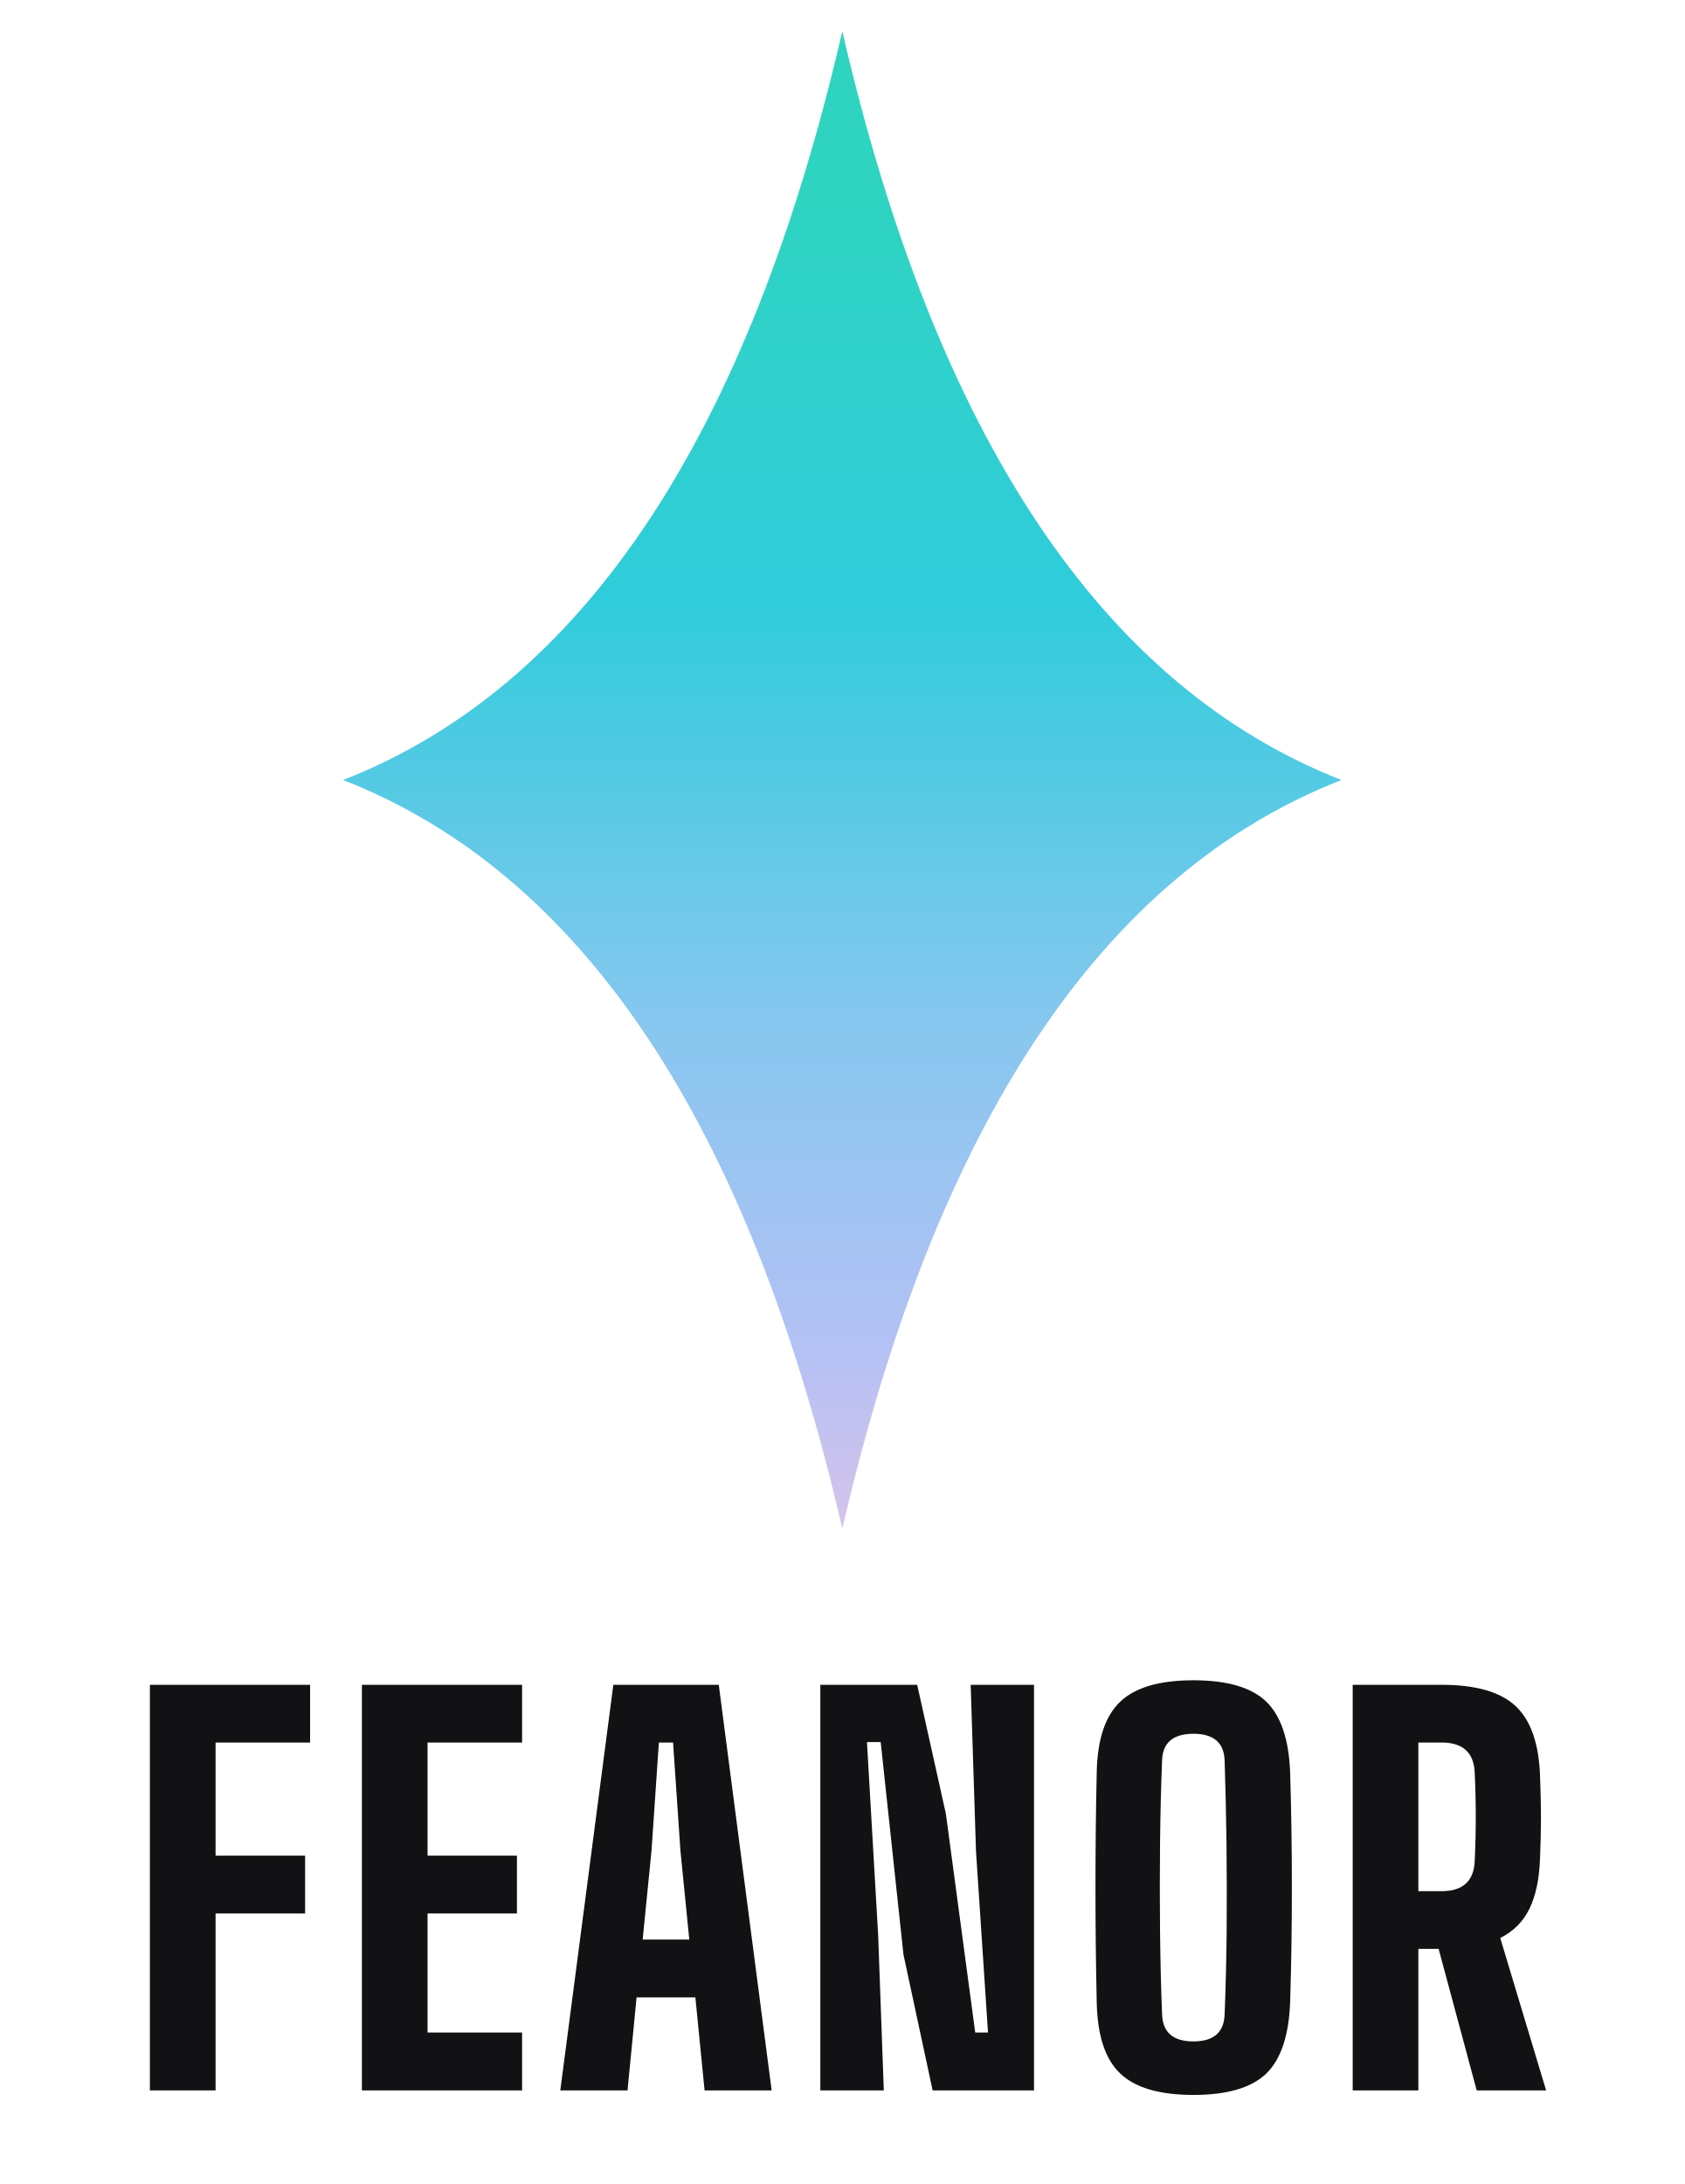
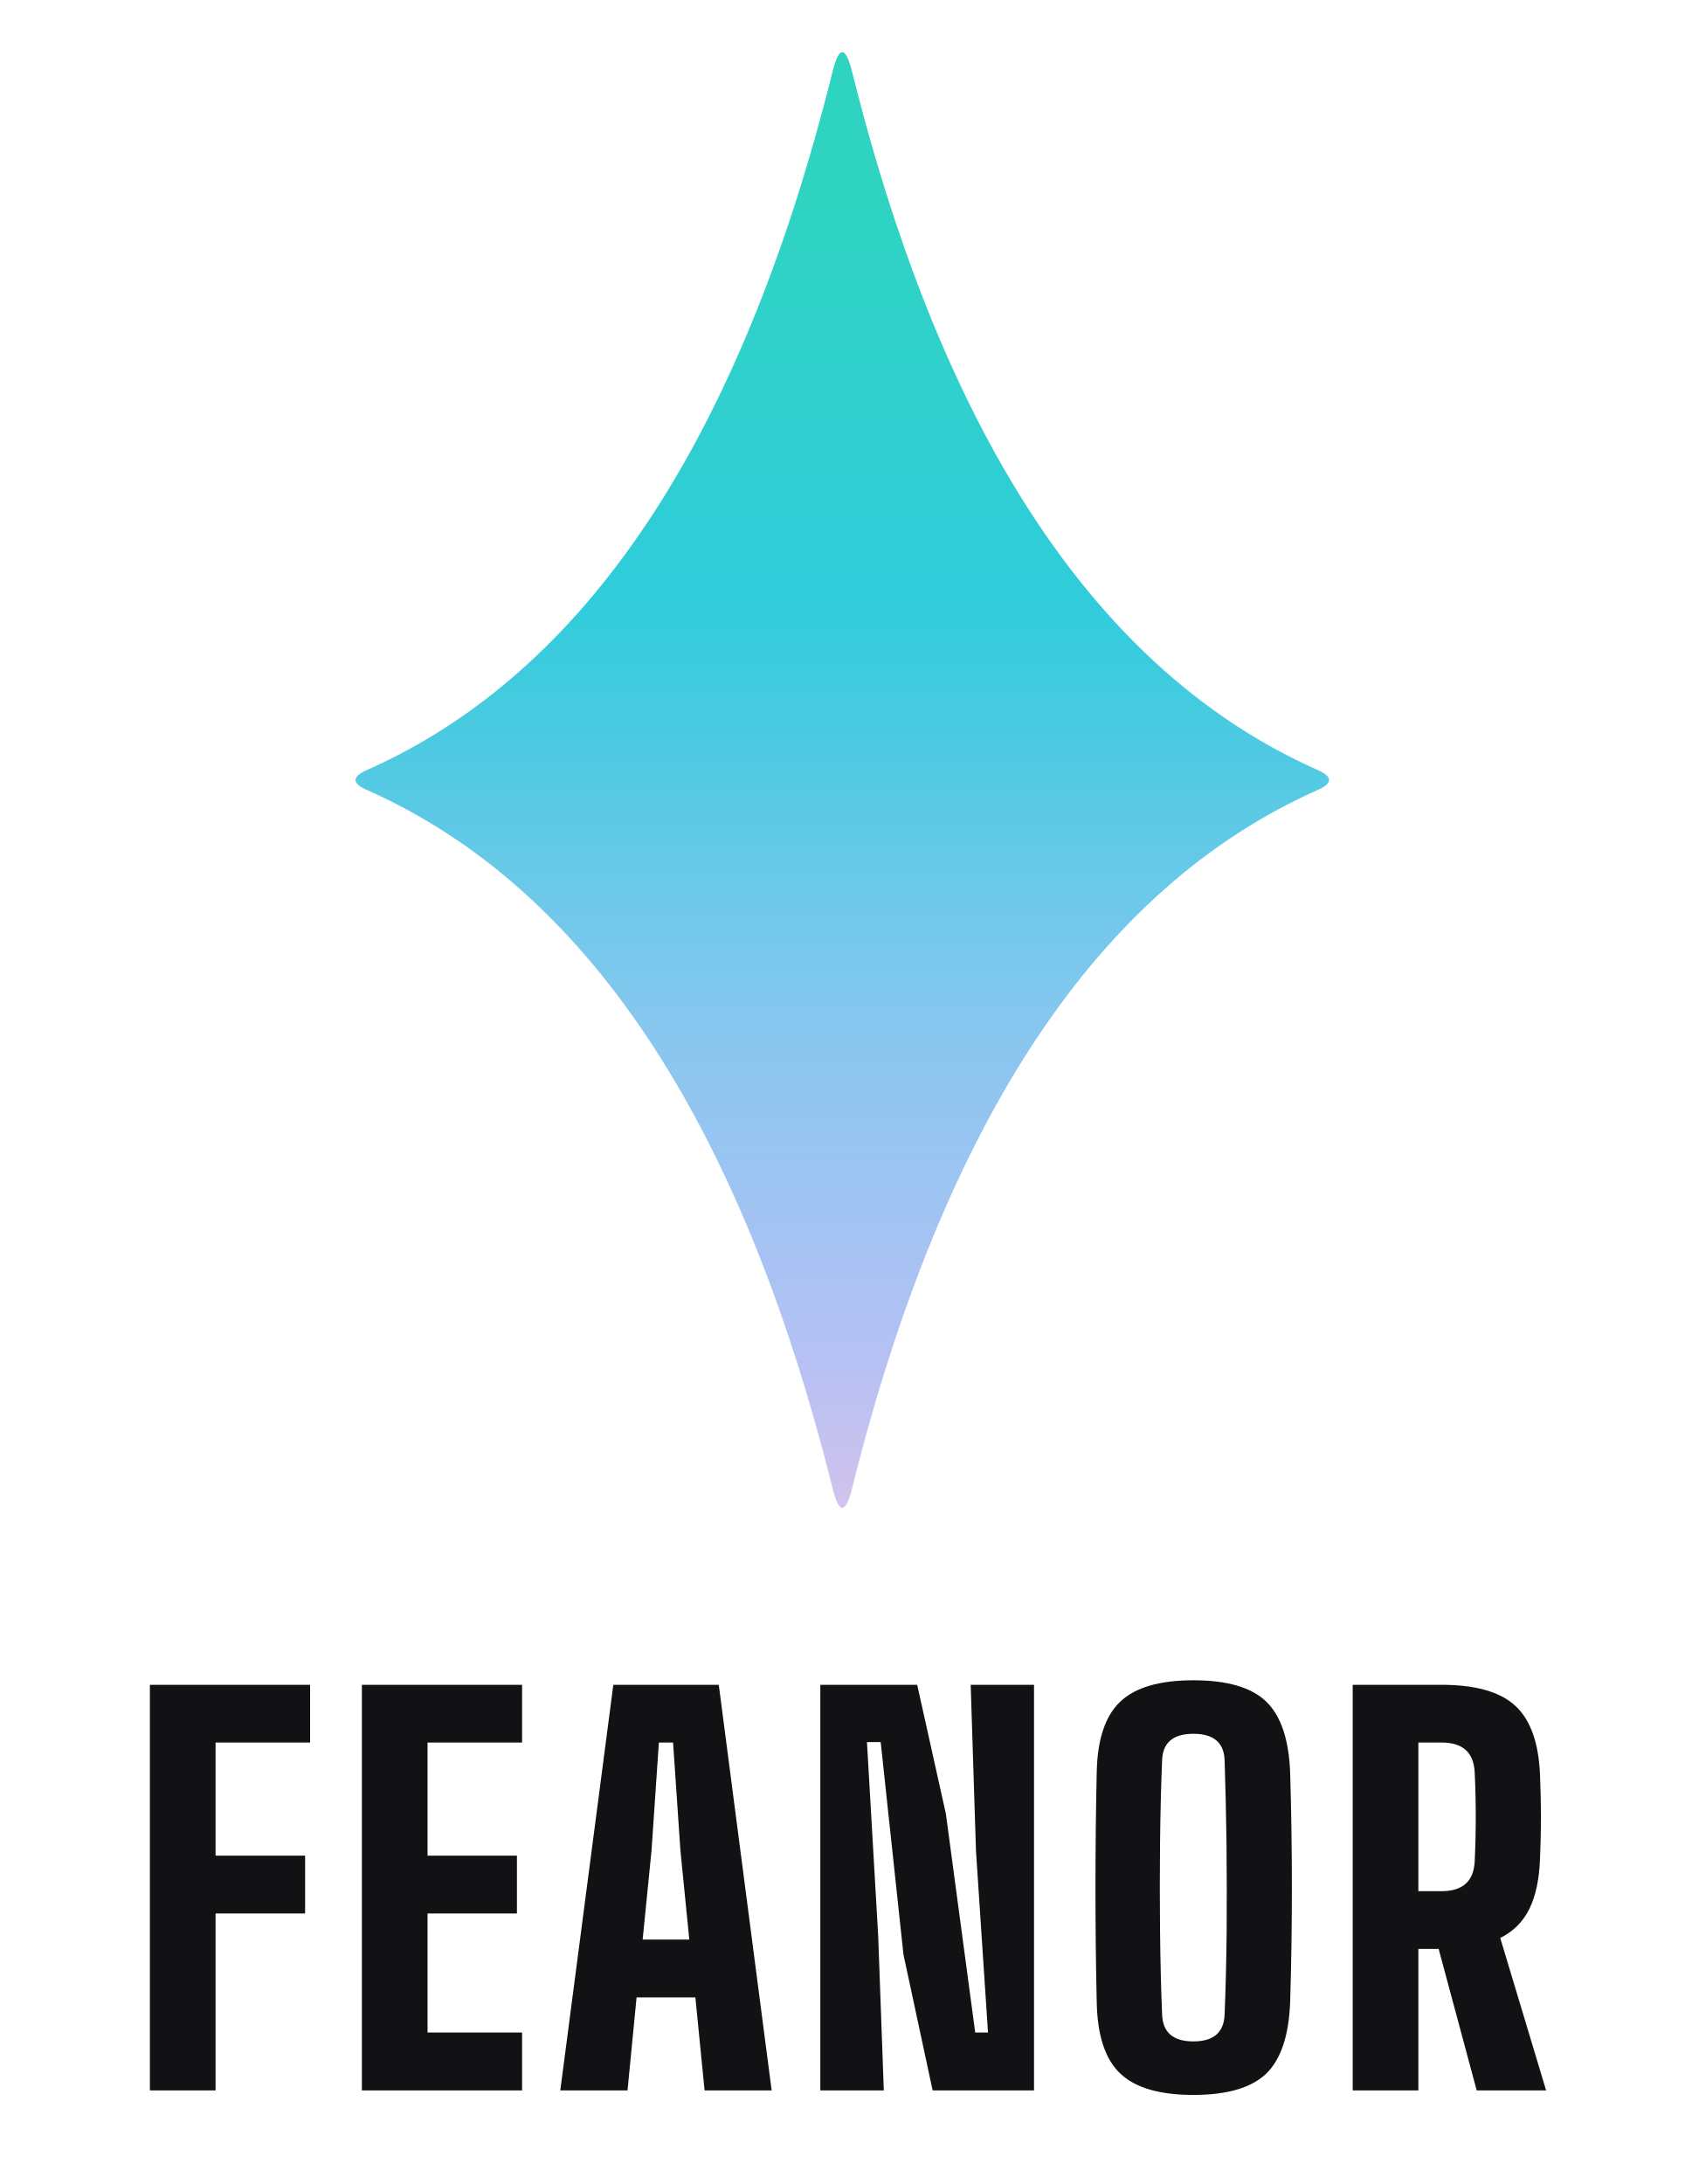
<svg xmlns="http://www.w3.org/2000/svg" viewBox="-4 -2 108 140" role="img" aria-label="FEANOR">
  <defs>
    <linearGradient id="ir" x1="50" y1="2" x2="50" y2="98" gradientUnits="userSpaceOnUse">
      <stop offset="0" stop-color="#2FD4C0" />
      <stop offset=".1" stop-color="#2FD4C0" />
      <stop offset=".38" stop-color="#2FCCDB" />
      <stop offset=".66" stop-color="#86C7EF" />
      <stop offset=".88" stop-color="#B4C1F4" />
      <stop offset="1" stop-color="#D6C3EC" />
    </linearGradient>
    <linearGradient id="feu" x1="20" y1="20" x2="80" y2="80" gradientUnits="userSpaceOnUse">
      <stop offset="0" stop-color="#2FD4C0" />
      <stop offset=".38" stop-color="#C7B5FF" />
      <stop offset=".66" stop-color="#FFB3D1" />
      <stop offset="1" stop-color="#FFF1A8" />
    </linearGradient>
    <clipPath id="cp">
      <path d="M50 4Q51.5 4 53 6L83 46Q84.5 48 84.5 50Q84.5 52 83 54L53 94Q51.5 96 50 96Q48.5 96 47 94L17 54Q15.5 52 15.5 50Q15.5 48 17 46L47 6Q48.5 4 50 4Z M50 30 L54.2 45.8 L68 50 L54.2 54.2 L50 70 L45.8 54.2 L32 50 L45.8 45.8 Z" clip-rule="evenodd" />
    </clipPath>
  </defs>
  <g transform="translate(0 -2) scale(1)">
-     <path d="M50 2 Q59 41 82 50 Q59 59 50 98 Q41 59 18 50 Q41 41 50 2 Z" fill="url(#ir)" />
+     <path d="M50.65 4.69Q59.47 39.99 80.41 49.33Q82 50 80.41 50.67Q59.47 60.01 50.65 95.31Q50 98 49.35 95.31Q40.53 60.01 19.59 50.67Q18 50 19.59 49.33Q40.53 39.99 49.35 4.69Q50 2 50.65 4.69Z" fill="url(#ir)" />
  </g>
  <path d="M5.61 132L5.61 106L15.88 106L15.88 109.7L9.82 109.7L9.82 116.95L15.56 116.95L15.56 120.66L9.82 120.66L9.82 132L5.61 132ZM19.2 132L19.2 106L29.47 106L29.47 109.7L23.41 109.7L23.41 116.95L29.14 116.95L29.14 120.66L23.41 120.66L23.41 128.29L29.47 128.29L29.47 132L19.2 132ZM31.92 132L35.32 106L42.08 106L45.47 132L41.17 132L40.58 126.04L36.81 126.04L36.23 132L31.92 132ZM37.2 122.33L40.19 122.33L39.62 116.61L39.15 109.7L38.24 109.7L37.77 116.61L37.2 122.33ZM48.59 132L48.59 106L54.8 106L56.64 114.27L58.52 128.29L59.34 128.29L58.57 116.66L58.23 106L62.29 106L62.29 132L55.79 132L53.92 123.29L52.46 109.67L51.58 109.67L52.3 122.09L52.66 132L48.59 132ZM72.51 132.29Q69.26 132.29 67.82 130.92Q66.37 129.55 66.31 126.34Q66.23 122.79 66.23 118.99Q66.23 115.2 66.31 111.62Q66.37 108.45 67.82 107.08Q69.26 105.71 72.51 105.71Q75.76 105.71 77.18 107.08Q78.59 108.45 78.71 111.62Q78.82 115.23 78.82 119.01Q78.82 122.79 78.71 126.34Q78.59 129.55 77.18 130.92Q75.76 132.29 72.51 132.29ZM72.51 128.86Q74.46 128.86 74.51 127.11Q74.61 124.66 74.64 121.81Q74.66 118.97 74.63 116.13Q74.59 113.3 74.51 110.86Q74.46 109.14 72.51 109.14Q70.55 109.14 70.5 110.86Q70.4 113.3 70.37 116.13Q70.34 118.97 70.37 121.81Q70.4 124.66 70.5 127.11Q70.55 128.86 72.51 128.86ZM82.72 132L82.72 106L88.42 106Q91.69 106 93.15 107.35Q94.61 108.7 94.73 111.8Q94.79 113.38 94.79 114.52Q94.79 115.65 94.73 117.13Q94.66 119.11 94.05 120.36Q93.44 121.6 92.18 122.23L95.12 132L90.67 132L88.23 122.93L86.93 122.93L86.93 132L82.72 132ZM86.93 119.23L88.41 119.23Q90.44 119.23 90.54 117.34Q90.68 114.47 90.54 111.59Q90.44 109.7 88.42 109.7L86.93 109.7L86.93 119.23Z" fill="#121214" />
</svg>
